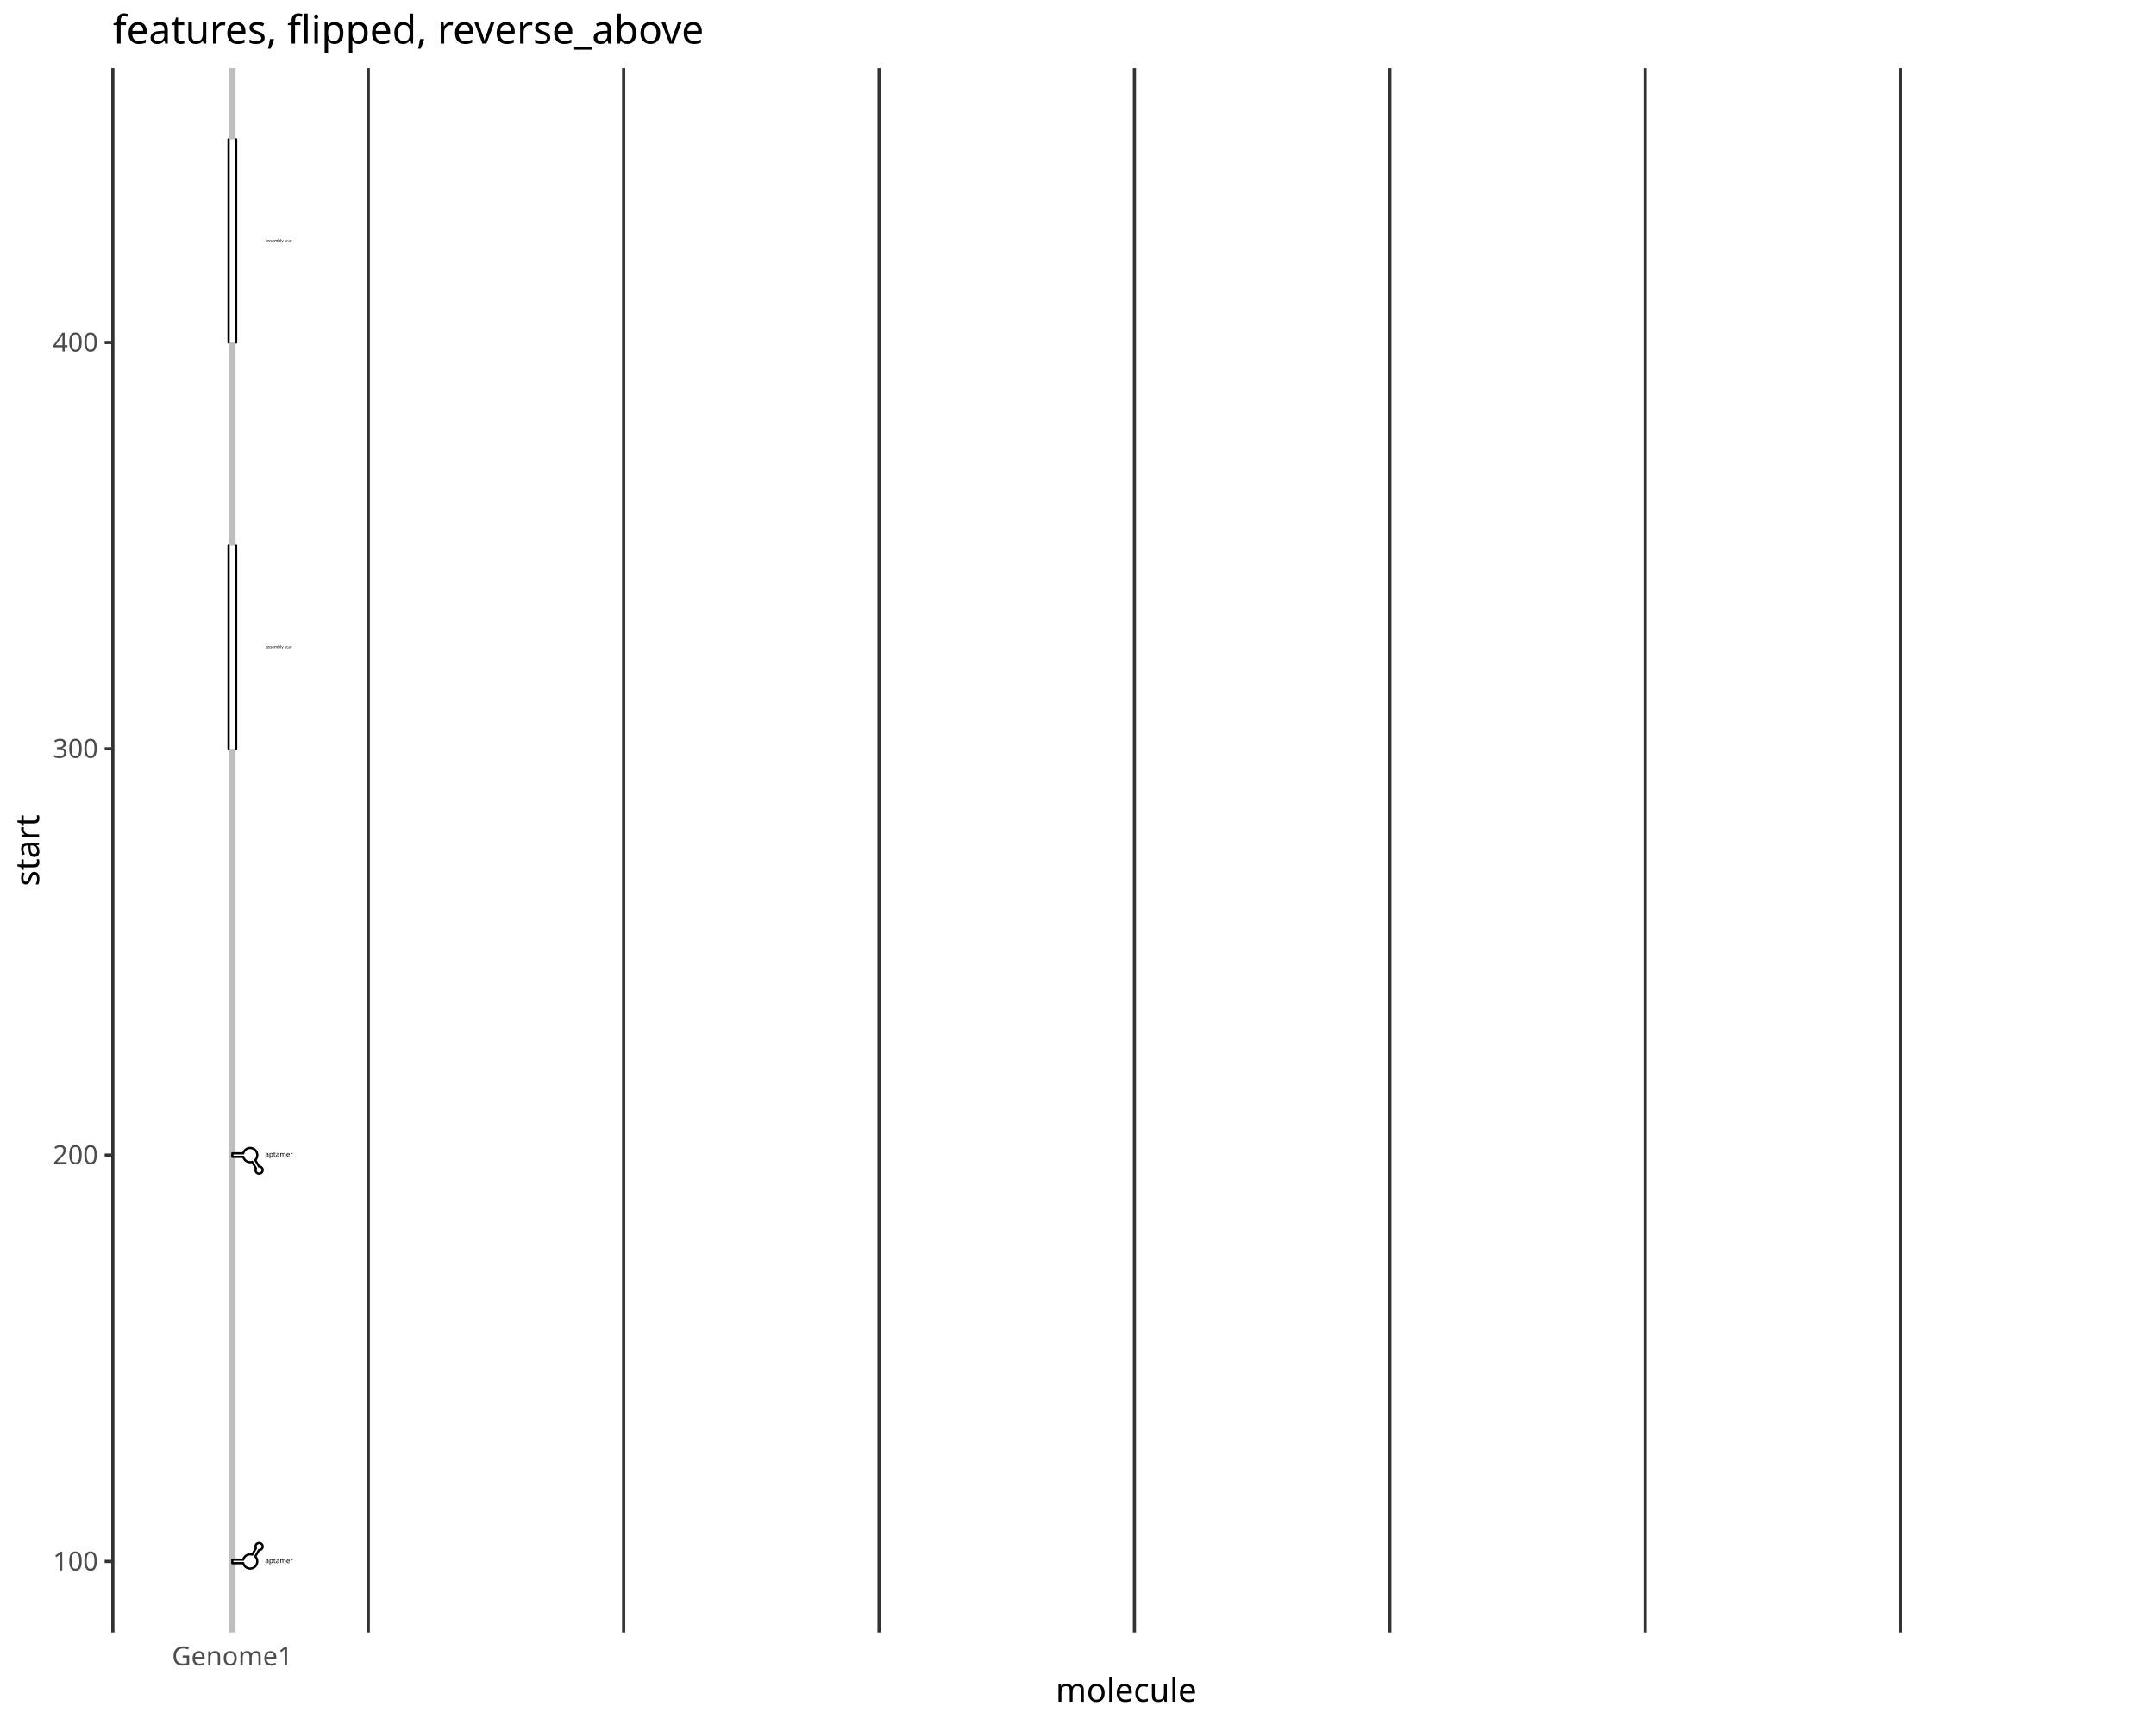
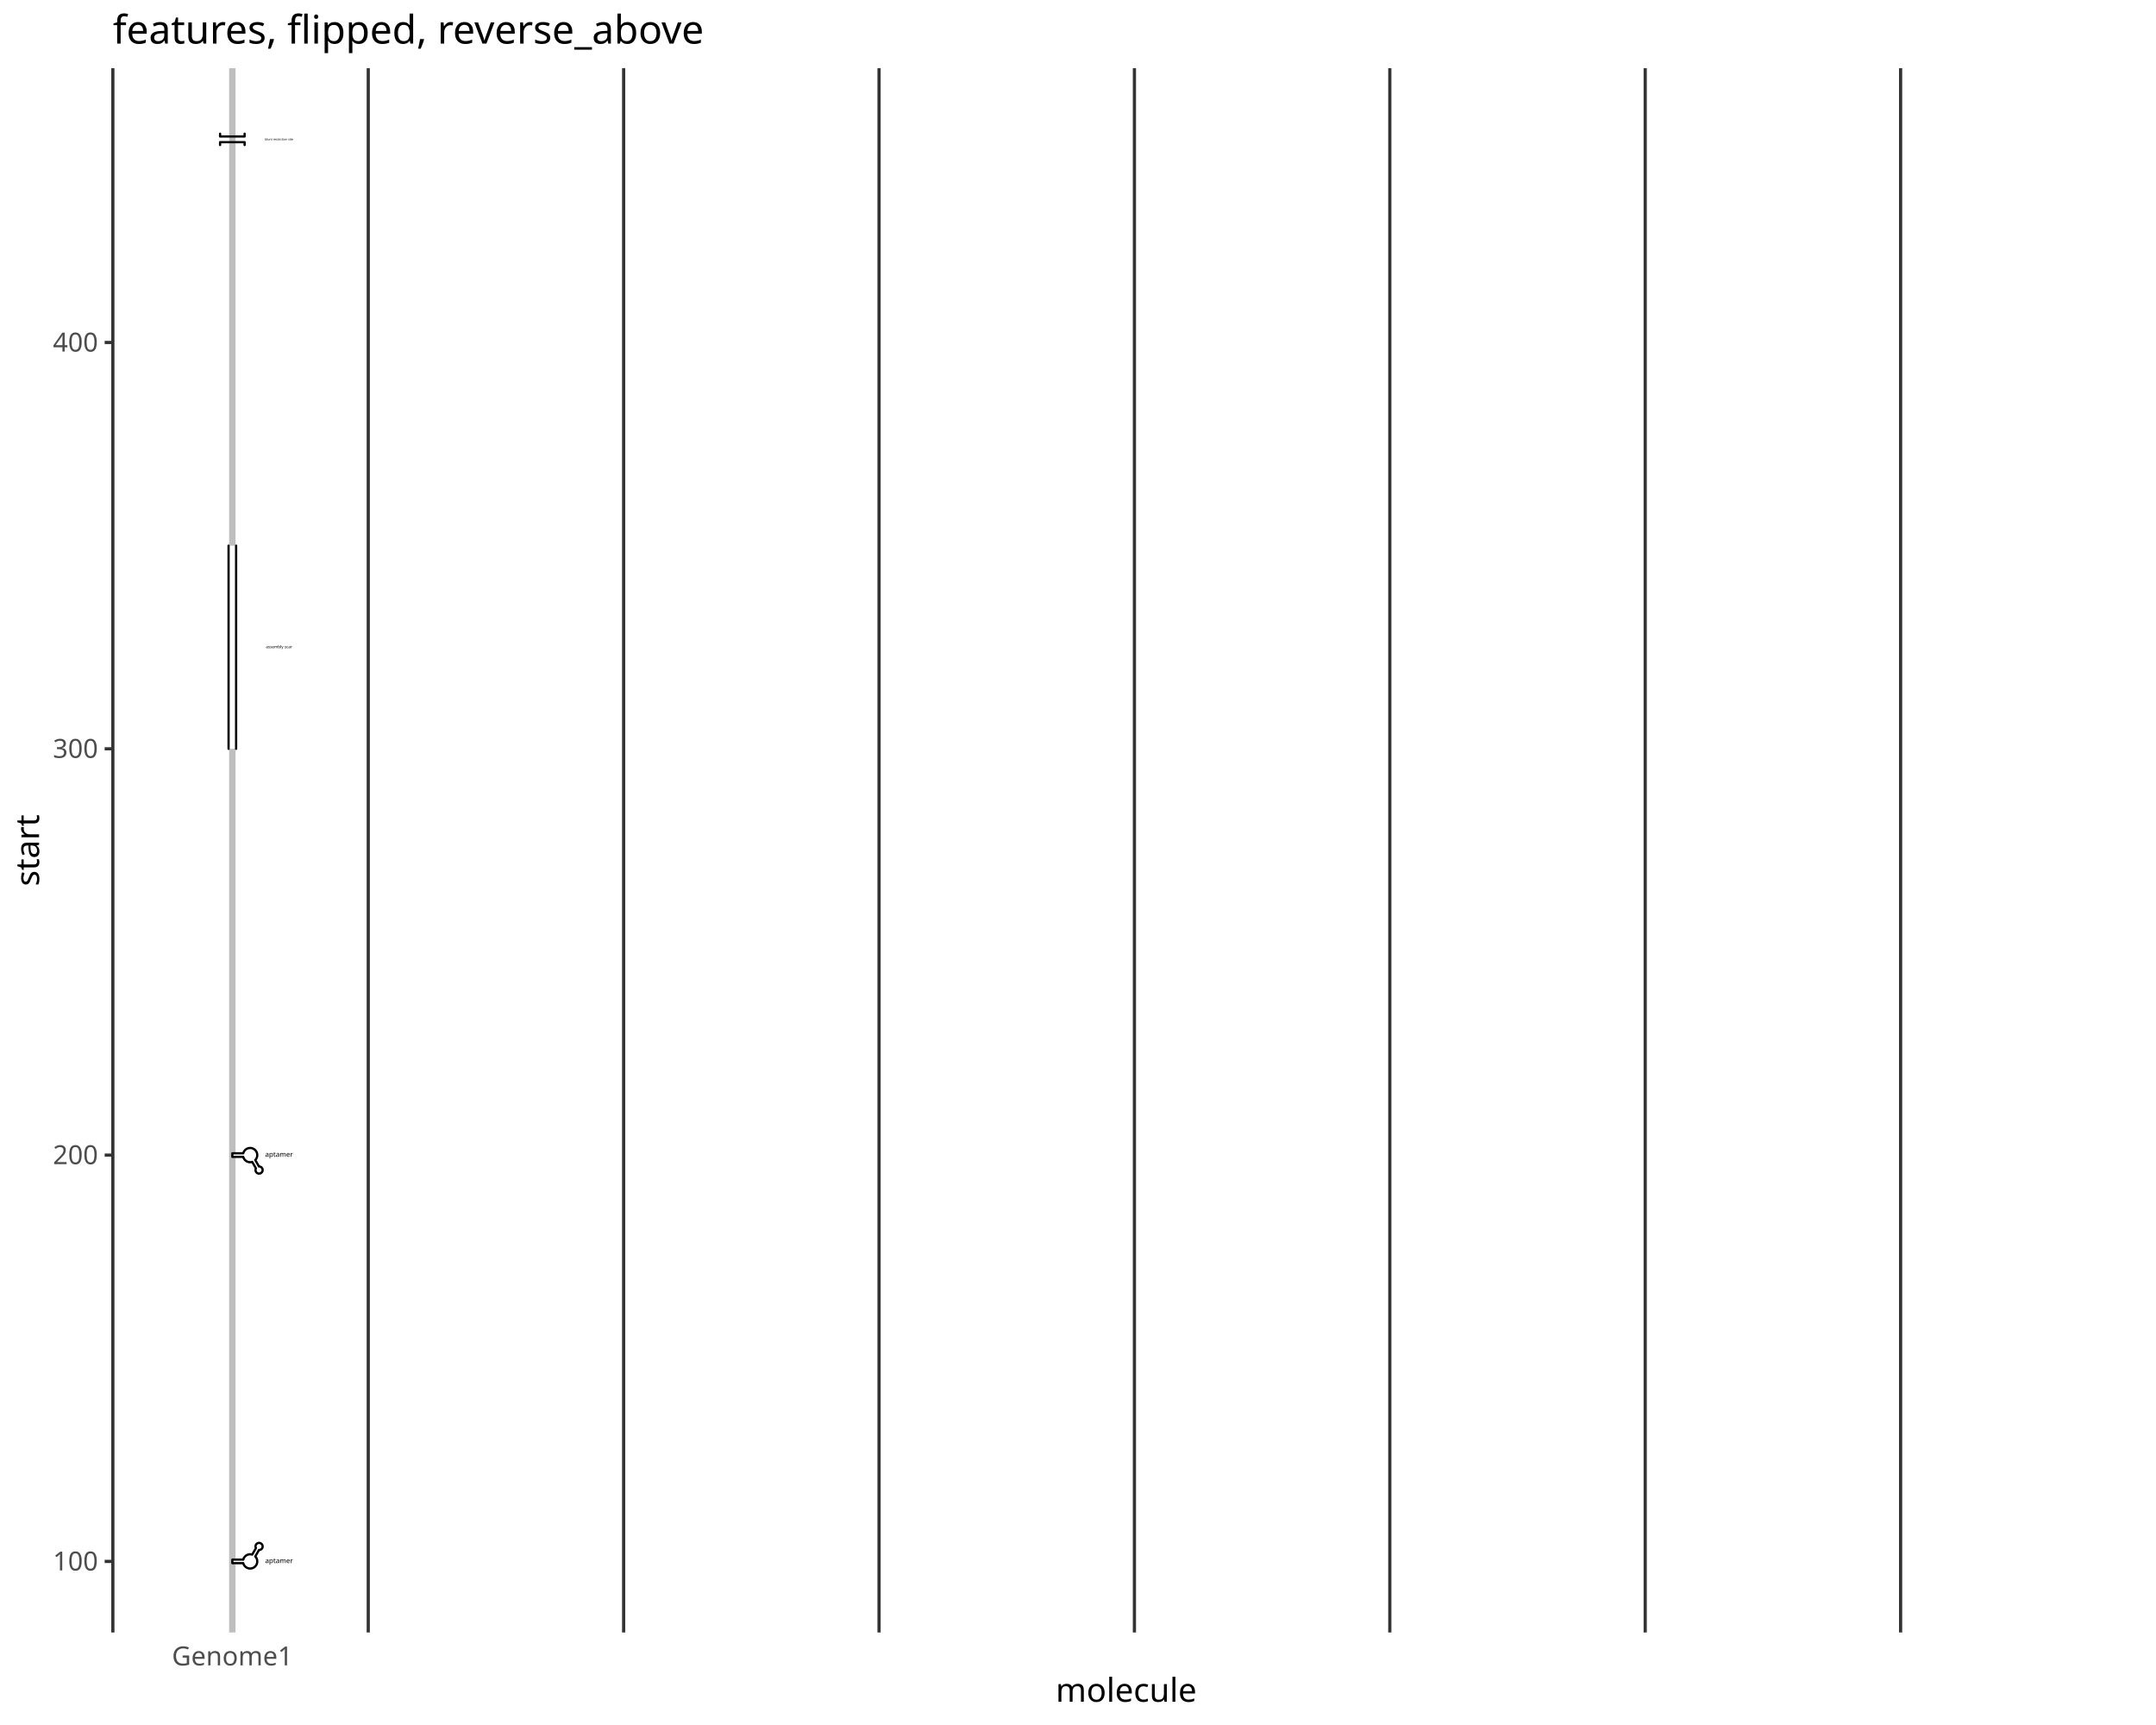
<svg xmlns="http://www.w3.org/2000/svg" class="svglite" data-engine-version="2.0" width="720.00pt" height="576.00pt" viewBox="0 0 720.00 576.00">
  <defs>
    <style type="text/css">
    .svglite line, .svglite polyline, .svglite polygon, .svglite path, .svglite rect, .svglite circle {
      fill: none;
      stroke: #000000;
      stroke-linecap: round;
      stroke-linejoin: round;
      stroke-miterlimit: 10.00;
    }
  </style>
  </defs>
  <rect width="100%" height="100%" style="stroke: none; fill: #FFFFFF;" />
  <defs>
    <clipPath id="cpMC4wMHw3MjAuMDB8MC4wMHw1NzYuMDA=">
      <rect x="0.00" y="0.00" width="720.00" height="576.00" />
    </clipPath>
  </defs>
  <g clip-path="url(#cpMC4wMHw3MjAuMDB8MC4wMHw1NzYuMDA=)">
    <rect x="-0" y="0.00" width="720.00" height="576.00" style="stroke-width: 1.07; stroke: #FFFFFF; fill: #FFFFFF;" />
  </g>
  <defs>
    <clipPath id="cpMzcuNjl8MTE3LjUwfDIyLjc4fDU0NS4xMQ==">
      <rect x="37.69" y="22.78" width="79.81" height="522.33" />
    </clipPath>
  </defs>
  <g clip-path="url(#cpMzcuNjl8MTE3LjUwfDIyLjc4fDU0NS4xMQ==)">
    <polyline points="77.59,545.11 77.59,22.78 " style="stroke-width: 2.13; stroke: #BEBEBE; stroke-linecap: butt;" />
    <polygon points="77.59,520.78 81.24,520.78 81.24,520.78 81.27,520.67 81.30,520.57 81.34,520.47 81.38,520.37 81.43,520.27 81.48,520.18 81.54,520.09 81.60,520.00 81.66,519.91 81.73,519.83 81.80,519.75 81.87,519.68 81.95,519.60 82.03,519.53 82.11,519.47 82.20,519.41 82.29,519.35 82.38,519.29 82.47,519.24 82.57,519.20 82.67,519.16 82.77,519.12 82.87,519.09 82.98,519.06 83.09,519.04 83.20,519.02 83.31,519.00 83.42,519.00 83.53,518.99 83.53,518.99 83.56,518.99 83.58,518.99 83.61,518.99 83.63,519.00 83.66,519.00 83.68,519.00 83.71,519.00 83.73,519.00 83.76,519.00 83.78,519.01 83.81,519.01 83.83,519.01 83.85,519.01 83.88,519.02 83.90,519.02 83.93,519.03 83.95,519.03 83.97,519.03 84.00,519.04 84.02,519.04 84.04,519.05 84.07,519.05 84.09,519.06 84.11,519.06 84.14,519.07 84.16,519.08 84.18,519.08 84.21,519.09 84.23,519.10 85.47,516.94 85.47,516.94 85.47,516.92 85.46,516.91 85.45,516.89 85.44,516.87 85.43,516.85 85.42,516.83 85.42,516.82 85.41,516.80 85.40,516.78 85.39,516.76 85.39,516.74 85.38,516.72 85.38,516.70 85.37,516.68 85.36,516.67 85.36,516.65 85.36,516.63 85.35,516.61 85.35,516.59 85.34,516.57 85.34,516.55 85.34,516.53 85.34,516.51 85.33,516.49 85.33,516.47 85.33,516.44 85.33,516.42 85.33,516.40 85.33,516.38 85.33,516.38 85.33,516.31 85.34,516.25 85.34,516.18 85.36,516.12 85.37,516.06 85.39,515.99 85.42,515.93 85.44,515.88 85.47,515.82 85.50,515.76 85.54,515.71 85.57,515.66 85.61,515.61 85.65,515.56 85.70,515.52 85.75,515.48 85.79,515.44 85.85,515.40 85.90,515.37 85.95,515.33 86.01,515.31 86.07,515.28 86.13,515.26 86.19,515.24 86.25,515.22 86.32,515.21 86.38,515.20 86.45,515.20 86.52,515.19 86.52,515.19 86.58,515.20 86.65,515.20 86.72,515.21 86.78,515.22 86.84,515.24 86.90,515.26 86.96,515.28 87.02,515.31 87.08,515.33 87.13,515.37 87.19,515.40 87.24,515.44 87.29,515.48 87.33,515.52 87.38,515.56 87.42,515.61 87.46,515.66 87.50,515.71 87.53,515.76 87.56,515.82 87.59,515.88 87.62,515.93 87.64,515.99 87.66,516.06 87.68,516.12 87.69,516.18 87.70,516.25 87.70,516.31 87.71,516.38 87.71,516.38 87.70,516.45 87.70,516.52 87.69,516.58 87.68,516.65 87.66,516.71 87.64,516.77 87.62,516.83 87.59,516.89 87.56,516.94 87.53,517.00 87.50,517.05 87.46,517.10 87.42,517.15 87.38,517.20 87.33,517.24 87.29,517.29 87.24,517.33 87.19,517.36 87.13,517.40 87.08,517.43 87.02,517.46 86.96,517.48 86.90,517.51 86.84,517.52 86.78,517.54 86.72,517.55 86.65,517.56 86.58,517.57 86.52,517.57 86.52,517.57 86.52,517.57 86.51,517.57 86.51,517.57 86.51,517.57 86.51,517.57 86.51,517.57 86.51,517.57 86.51,517.57 86.51,517.57 86.51,517.57 86.50,517.57 86.50,517.57 86.50,517.57 86.50,517.57 86.50,517.57 86.50,517.57 86.50,517.57 86.50,517.57 86.50,517.57 86.49,517.57 86.49,517.57 86.49,517.57 86.49,517.57 86.49,517.57 86.49,517.57 86.49,517.57 86.49,517.57 86.49,517.57 86.49,517.57 85.24,519.72 85.24,519.72 85.28,519.76 85.33,519.81 85.37,519.86 85.40,519.91 85.44,519.95 85.48,520.00 85.51,520.05 85.55,520.11 85.58,520.16 85.61,520.21 85.64,520.27 85.67,520.32 85.69,520.38 85.72,520.44 85.74,520.49 85.77,520.55 85.79,520.61 85.81,520.67 85.82,520.73 85.84,520.79 85.86,520.86 85.87,520.92 85.88,520.98 85.89,521.04 85.90,521.11 85.90,521.17 85.91,521.24 85.91,521.30 85.91,521.37 85.91,521.37 85.91,521.51 85.90,521.64 85.88,521.77 85.85,521.90 85.82,522.02 85.78,522.15 85.74,522.27 85.69,522.38 85.63,522.50 85.57,522.61 85.50,522.71 85.42,522.81 85.34,522.91 85.26,523.01 85.17,523.09 85.08,523.18 84.98,523.26 84.88,523.33 84.77,523.40 84.66,523.46 84.55,523.52 84.43,523.57 84.31,523.62 84.19,523.66 84.06,523.69 83.93,523.71 83.80,523.73 83.67,523.74 83.53,523.75 83.53,523.75 83.42,523.74 83.31,523.74 83.20,523.72 83.09,523.71 82.98,523.68 82.87,523.65 82.77,523.62 82.67,523.58 82.57,523.54 82.47,523.50 82.38,523.45 82.29,523.39 82.20,523.33 82.11,523.27 82.03,523.21 81.95,523.14 81.87,523.06 81.80,522.99 81.73,522.91 81.66,522.83 81.60,522.74 81.54,522.65 81.48,522.56 81.43,522.47 81.38,522.37 81.34,522.27 81.30,522.17 81.27,522.07 81.24,521.96 77.59,521.96 " style="stroke-width: 0.75; fill: #FFFFFF;" />
    <polygon points="77.59,386.29 81.24,386.29 81.24,386.29 81.27,386.40 81.30,386.50 81.34,386.60 81.38,386.70 81.43,386.80 81.48,386.89 81.54,386.98 81.60,387.07 81.66,387.16 81.73,387.24 81.80,387.32 81.87,387.39 81.95,387.47 82.03,387.54 82.11,387.60 82.20,387.66 82.29,387.72 82.38,387.78 82.47,387.83 82.57,387.87 82.67,387.91 82.77,387.95 82.87,387.98 82.98,388.01 83.09,388.04 83.20,388.05 83.31,388.07 83.42,388.07 83.53,388.08 83.53,388.08 83.56,388.08 83.58,388.08 83.61,388.08 83.63,388.08 83.66,388.07 83.68,388.07 83.71,388.07 83.73,388.07 83.76,388.07 83.78,388.06 83.81,388.06 83.83,388.06 83.85,388.06 83.88,388.05 83.90,388.05 83.93,388.04 83.95,388.04 83.97,388.04 84.00,388.03 84.02,388.03 84.04,388.02 84.07,388.02 84.09,388.01 84.11,388.01 84.14,388.00 84.16,387.99 84.18,387.99 84.21,387.98 84.23,387.97 85.47,390.13 85.47,390.13 85.47,390.15 85.46,390.16 85.45,390.18 85.44,390.20 85.43,390.22 85.42,390.24 85.42,390.25 85.41,390.27 85.40,390.29 85.39,390.31 85.39,390.33 85.38,390.35 85.38,390.37 85.37,390.39 85.36,390.41 85.36,390.42 85.36,390.44 85.35,390.46 85.35,390.48 85.34,390.50 85.34,390.52 85.34,390.54 85.34,390.56 85.33,390.58 85.33,390.61 85.33,390.63 85.33,390.65 85.33,390.67 85.33,390.69 85.33,390.69 85.33,390.76 85.34,390.82 85.34,390.89 85.36,390.95 85.37,391.02 85.39,391.08 85.42,391.14 85.44,391.20 85.47,391.25 85.50,391.31 85.54,391.36 85.57,391.41 85.61,391.46 85.65,391.51 85.70,391.55 85.75,391.59 85.79,391.63 85.85,391.67 85.90,391.70 85.95,391.74 86.01,391.76 86.07,391.79 86.13,391.81 86.19,391.83 86.25,391.85 86.32,391.86 86.38,391.87 86.45,391.88 86.52,391.88 86.52,391.88 86.58,391.88 86.65,391.87 86.72,391.86 86.78,391.85 86.84,391.83 86.90,391.81 86.96,391.79 87.02,391.76 87.08,391.74 87.13,391.70 87.19,391.67 87.24,391.63 87.29,391.59 87.33,391.55 87.38,391.51 87.42,391.46 87.46,391.41 87.50,391.36 87.53,391.31 87.56,391.25 87.59,391.20 87.62,391.14 87.64,391.08 87.66,391.02 87.68,390.95 87.69,390.89 87.70,390.82 87.70,390.76 87.71,390.69 87.71,390.69 87.70,390.62 87.70,390.55 87.69,390.49 87.68,390.43 87.66,390.36 87.64,390.30 87.62,390.24 87.59,390.18 87.56,390.13 87.53,390.07 87.50,390.02 87.46,389.97 87.42,389.92 87.38,389.87 87.33,389.83 87.29,389.78 87.24,389.74 87.19,389.71 87.13,389.67 87.08,389.64 87.02,389.61 86.96,389.59 86.90,389.57 86.84,389.55 86.78,389.53 86.72,389.52 86.65,389.51 86.58,389.50 86.52,389.50 86.52,389.50 86.52,389.50 86.51,389.50 86.51,389.50 86.51,389.50 86.51,389.50 86.51,389.50 86.51,389.50 86.51,389.50 86.51,389.50 86.51,389.50 86.50,389.50 86.50,389.50 86.50,389.50 86.50,389.50 86.50,389.50 86.50,389.50 86.50,389.50 86.50,389.50 86.50,389.50 86.49,389.50 86.49,389.50 86.49,389.50 86.49,389.50 86.49,389.50 86.49,389.50 86.49,389.50 86.49,389.50 86.49,389.50 86.49,389.50 85.24,387.35 85.24,387.35 85.28,387.31 85.33,387.26 85.37,387.21 85.40,387.17 85.44,387.12 85.48,387.07 85.51,387.02 85.55,386.96 85.58,386.91 85.61,386.86 85.64,386.80 85.67,386.75 85.69,386.69 85.72,386.63 85.74,386.58 85.77,386.52 85.79,386.46 85.81,386.40 85.82,386.34 85.84,386.28 85.86,386.22 85.87,386.15 85.88,386.09 85.89,386.03 85.90,385.96 85.90,385.90 85.91,385.83 85.91,385.77 85.91,385.70 85.91,385.70 85.91,385.57 85.90,385.43 85.88,385.30 85.85,385.17 85.82,385.05 85.78,384.92 85.74,384.80 85.69,384.69 85.63,384.57 85.57,384.46 85.50,384.36 85.42,384.26 85.34,384.16 85.26,384.06 85.17,383.98 85.08,383.89 84.98,383.81 84.88,383.74 84.77,383.67 84.66,383.61 84.55,383.55 84.43,383.50 84.31,383.45 84.19,383.41 84.06,383.38 83.93,383.36 83.80,383.34 83.67,383.33 83.53,383.32 83.53,383.32 83.42,383.33 83.31,383.33 83.20,383.35 83.09,383.37 82.98,383.39 82.87,383.42 82.77,383.45 82.67,383.49 82.57,383.53 82.47,383.57 82.38,383.62 82.29,383.68 82.20,383.74 82.11,383.80 82.03,383.86 81.95,383.93 81.87,384.01 81.80,384.08 81.73,384.16 81.66,384.24 81.60,384.33 81.54,384.42 81.48,384.51 81.43,384.60 81.38,384.70 81.34,384.80 81.30,384.90 81.27,385.00 81.24,385.11 77.59,385.11 " style="stroke-width: 0.75; fill: #FFFFFF;" />
    <text x="93.18" y="521.93" text-anchor="middle" style="font-size: 2.32px; font-family: sans;" textLength="8.50px" lengthAdjust="spacingAndGlyphs">aptamer</text>
    <text x="93.18" y="386.26" text-anchor="middle" style="font-size: 2.32px; font-family: sans;" textLength="8.50px" lengthAdjust="spacingAndGlyphs">aptamer</text>
    <polygon points="76.33,250.03 76.33,182.20 78.85,182.20 78.85,250.03 " style="stroke-width: 0.75; stroke: none; fill: #FFFFFF;" />
    <polyline points="76.33,250.03 76.33,182.20 " style="stroke-width: 0.75;" />
    <polyline points="78.85,182.20 78.85,250.03 " style="stroke-width: 0.75;" />
-     <polygon points="76.33,114.36 76.33,46.53 78.85,46.53 78.85,114.36 " style="stroke-width: 0.75; stroke: none; fill: #FFFFFF;" />
-     <polyline points="76.33,114.36 76.33,46.53 " style="stroke-width: 0.75;" />
-     <polyline points="78.85,46.53 78.85,114.36 " style="stroke-width: 0.75;" />
    <text x="93.18" y="216.43" text-anchor="middle" style="font-size: 1.33px; font-family: sans;" textLength="8.50px" lengthAdjust="spacingAndGlyphs">assembly scar</text>
-     <text x="93.18" y="80.76" text-anchor="middle" style="font-size: 1.33px; font-family: sans;" textLength="8.50px" lengthAdjust="spacingAndGlyphs">assembly scar</text>
+     <polyline points="73.50,48.42 73.50,47.47 81.69,47.47 81.69,48.42 " style="stroke-width: 0.75;" />
+     <polyline points="73.50,44.64 73.50,45.58 81.69,45.58 81.69,44.64 " style="stroke-width: 0.75;" />
+     <text x="93.18" y="46.86" text-anchor="middle" style="font-size: 0.99px; font-family: sans;" textLength="8.50px" lengthAdjust="spacingAndGlyphs">blunt restriction site</text>
  </g>
  <g clip-path="url(#cpMC4wMHw3MjAuMDB8MC4wMHw1NzYuMDA=)">
</g>
  <defs>
    <clipPath id="cpMTIyLjk4fDIwMi43OXwyMi43OHw1NDUuMTE=">
      <rect x="122.98" y="22.78" width="79.81" height="522.33" />
    </clipPath>
  </defs>
  <g clip-path="url(#cpMTIyLjk4fDIwMi43OXwyMi43OHw1NDUuMTE=)">
</g>
  <g clip-path="url(#cpMC4wMHw3MjAuMDB8MC4wMHw1NzYuMDA=)">
</g>
  <defs>
    <clipPath id="cpMjA4LjI3fDI4OC4wOHwyMi43OHw1NDUuMTE=">
      <rect x="208.27" y="22.78" width="79.81" height="522.33" />
    </clipPath>
  </defs>
  <g clip-path="url(#cpMjA4LjI3fDI4OC4wOHwyMi43OHw1NDUuMTE=)">
</g>
  <g clip-path="url(#cpMC4wMHw3MjAuMDB8MC4wMHw1NzYuMDA=)">
</g>
  <defs>
    <clipPath id="cpMjkzLjU2fDM3My4zNnwyMi43OHw1NDUuMTE=">
      <rect x="293.56" y="22.78" width="79.81" height="522.33" />
    </clipPath>
  </defs>
  <g clip-path="url(#cpMjkzLjU2fDM3My4zNnwyMi43OHw1NDUuMTE=)">
</g>
  <g clip-path="url(#cpMC4wMHw3MjAuMDB8MC4wMHw1NzYuMDA=)">
</g>
  <defs>
    <clipPath id="cpMzc4Ljg0fDQ1OC42NXwyMi43OHw1NDUuMTE=">
      <rect x="378.84" y="22.78" width="79.81" height="522.33" />
    </clipPath>
  </defs>
  <g clip-path="url(#cpMzc4Ljg0fDQ1OC42NXwyMi43OHw1NDUuMTE=)">
</g>
  <g clip-path="url(#cpMC4wMHw3MjAuMDB8MC4wMHw1NzYuMDA=)">
</g>
  <defs>
    <clipPath id="cpNDY0LjEzfDU0My45NHwyMi43OHw1NDUuMTE=">
      <rect x="464.13" y="22.78" width="79.81" height="522.33" />
    </clipPath>
  </defs>
  <g clip-path="url(#cpNDY0LjEzfDU0My45NHwyMi43OHw1NDUuMTE=)">
</g>
  <g clip-path="url(#cpMC4wMHw3MjAuMDB8MC4wMHw1NzYuMDA=)">
</g>
  <defs>
    <clipPath id="cpNTQ5LjQyfDYyOS4yM3wyMi43OHw1NDUuMTE=">
      <rect x="549.42" y="22.78" width="79.81" height="522.33" />
    </clipPath>
  </defs>
  <g clip-path="url(#cpNTQ5LjQyfDYyOS4yM3wyMi43OHw1NDUuMTE=)">
</g>
  <g clip-path="url(#cpMC4wMHw3MjAuMDB8MC4wMHw1NzYuMDA=)">
</g>
  <defs>
    <clipPath id="cpNjM0LjcxfDcxNC41MnwyMi43OHw1NDUuMTE=">
      <rect x="634.71" y="22.78" width="79.81" height="522.33" />
    </clipPath>
  </defs>
  <g clip-path="url(#cpNjM0LjcxfDcxNC41MnwyMi43OHw1NDUuMTE=)">
</g>
  <g clip-path="url(#cpMC4wMHw3MjAuMDB8MC4wMHw1NzYuMDA=)">
</g>
  <defs>
    <clipPath id="cpMzcuNjl8MTE3LjUwfDIyLjc4fDIyLjc4">
      <rect x="37.69" y="22.78" width="79.81" height="0.00" />
    </clipPath>
  </defs>
  <g clip-path="url(#cpMzcuNjl8MTE3LjUwfDIyLjc4fDIyLjc4)">
</g>
  <g clip-path="url(#cpMC4wMHw3MjAuMDB8MC4wMHw1NzYuMDA=)">
</g>
  <defs>
    <clipPath id="cpMTIyLjk4fDIwMi43OXwyMi43OHwyMi43OA==">
      <rect x="122.98" y="22.78" width="79.81" height="0.00" />
    </clipPath>
  </defs>
  <g clip-path="url(#cpMTIyLjk4fDIwMi43OXwyMi43OHwyMi43OA==)">
</g>
  <g clip-path="url(#cpMC4wMHw3MjAuMDB8MC4wMHw1NzYuMDA=)">
</g>
  <defs>
    <clipPath id="cpMjA4LjI3fDI4OC4wOHwyMi43OHwyMi43OA==">
      <rect x="208.27" y="22.78" width="79.81" height="0.00" />
    </clipPath>
  </defs>
  <g clip-path="url(#cpMjA4LjI3fDI4OC4wOHwyMi43OHwyMi43OA==)">
</g>
  <g clip-path="url(#cpMC4wMHw3MjAuMDB8MC4wMHw1NzYuMDA=)">
</g>
  <defs>
    <clipPath id="cpMjkzLjU2fDM3My4zNnwyMi43OHwyMi43OA==">
      <rect x="293.56" y="22.78" width="79.81" height="0.00" />
    </clipPath>
  </defs>
  <g clip-path="url(#cpMjkzLjU2fDM3My4zNnwyMi43OHwyMi43OA==)">
</g>
  <g clip-path="url(#cpMC4wMHw3MjAuMDB8MC4wMHw1NzYuMDA=)">
</g>
  <defs>
    <clipPath id="cpMzc4Ljg0fDQ1OC42NXwyMi43OHwyMi43OA==">
      <rect x="378.84" y="22.78" width="79.81" height="0.00" />
    </clipPath>
  </defs>
  <g clip-path="url(#cpMzc4Ljg0fDQ1OC42NXwyMi43OHwyMi43OA==)">
</g>
  <g clip-path="url(#cpMC4wMHw3MjAuMDB8MC4wMHw1NzYuMDA=)">
</g>
  <defs>
    <clipPath id="cpNDY0LjEzfDU0My45NHwyMi43OHwyMi43OA==">
      <rect x="464.13" y="22.78" width="79.81" height="0.00" />
    </clipPath>
  </defs>
  <g clip-path="url(#cpNDY0LjEzfDU0My45NHwyMi43OHwyMi43OA==)">
</g>
  <g clip-path="url(#cpMC4wMHw3MjAuMDB8MC4wMHw1NzYuMDA=)">
</g>
  <defs>
    <clipPath id="cpNTQ5LjQyfDYyOS4yM3wyMi43OHwyMi43OA==">
      <rect x="549.42" y="22.78" width="79.81" height="0.00" />
    </clipPath>
  </defs>
  <g clip-path="url(#cpNTQ5LjQyfDYyOS4yM3wyMi43OHwyMi43OA==)">
</g>
  <g clip-path="url(#cpMC4wMHw3MjAuMDB8MC4wMHw1NzYuMDA=)">
</g>
  <defs>
    <clipPath id="cpNjM0LjcxfDcxNC41MnwyMi43OHwyMi43OA==">
      <rect x="634.71" y="22.78" width="79.81" height="0.00" />
    </clipPath>
  </defs>
  <g clip-path="url(#cpNjM0LjcxfDcxNC41MnwyMi43OHwyMi43OA==)">
</g>
  <g clip-path="url(#cpMC4wMHw3MjAuMDB8MC4wMHw1NzYuMDA=)">
    <text x="77.59" y="556.10" text-anchor="middle" style="font-size: 8.80px; fill: #4D4D4D; font-family: sans;" textLength="38.65px" lengthAdjust="spacingAndGlyphs">Genome1</text>
    <polyline points="634.71,545.11 634.71,22.78 " style="stroke-width: 1.07; stroke: #333333; stroke-linecap: butt;" />
    <polyline points="549.42,545.11 549.42,22.78 " style="stroke-width: 1.07; stroke: #333333; stroke-linecap: butt;" />
    <polyline points="464.13,545.11 464.13,22.78 " style="stroke-width: 1.07; stroke: #333333; stroke-linecap: butt;" />
    <polyline points="378.84,545.11 378.84,22.78 " style="stroke-width: 1.07; stroke: #333333; stroke-linecap: butt;" />
    <polyline points="293.56,545.11 293.56,22.78 " style="stroke-width: 1.07; stroke: #333333; stroke-linecap: butt;" />
    <polyline points="208.27,545.11 208.27,22.78 " style="stroke-width: 1.07; stroke: #333333; stroke-linecap: butt;" />
    <polyline points="122.98,545.11 122.98,22.78 " style="stroke-width: 1.07; stroke: #333333; stroke-linecap: butt;" />
    <polyline points="37.69,545.11 37.69,22.78 " style="stroke-width: 1.07; stroke: #333333; stroke-linecap: butt;" />
    <text x="32.76" y="524.40" text-anchor="end" style="font-size: 8.80px; fill: #4D4D4D; font-family: sans;" textLength="14.68px" lengthAdjust="spacingAndGlyphs">100</text>
    <text x="32.76" y="388.73" text-anchor="end" style="font-size: 8.80px; fill: #4D4D4D; font-family: sans;" textLength="14.68px" lengthAdjust="spacingAndGlyphs">200</text>
    <text x="32.76" y="253.06" text-anchor="end" style="font-size: 8.80px; fill: #4D4D4D; font-family: sans;" textLength="14.68px" lengthAdjust="spacingAndGlyphs">300</text>
    <text x="32.76" y="117.39" text-anchor="end" style="font-size: 8.80px; fill: #4D4D4D; font-family: sans;" textLength="14.68px" lengthAdjust="spacingAndGlyphs">400</text>
    <polyline points="34.95,521.37 37.69,521.37 " style="stroke-width: 1.07; stroke: #333333; stroke-linecap: butt;" />
    <polyline points="34.95,385.70 37.69,385.70 " style="stroke-width: 1.07; stroke: #333333; stroke-linecap: butt;" />
    <polyline points="34.95,250.03 37.69,250.03 " style="stroke-width: 1.07; stroke: #333333; stroke-linecap: butt;" />
    <polyline points="34.95,114.36 37.69,114.36 " style="stroke-width: 1.07; stroke: #333333; stroke-linecap: butt;" />
    <text x="376.10" y="568.24" text-anchor="middle" style="font-size: 11.00px; font-family: sans;" textLength="44.03px" lengthAdjust="spacingAndGlyphs">molecule</text>
    <text transform="translate(13.05,283.95) rotate(-90)" text-anchor="middle" style="font-size: 11.00px; font-family: sans;" textLength="21.40px" lengthAdjust="spacingAndGlyphs">start</text>
    <text x="37.69" y="14.56" style="font-size: 13.20px; font-family: sans;" textLength="188.61px" lengthAdjust="spacingAndGlyphs">features, flipped, reverse_above</text>
  </g>
</svg>
